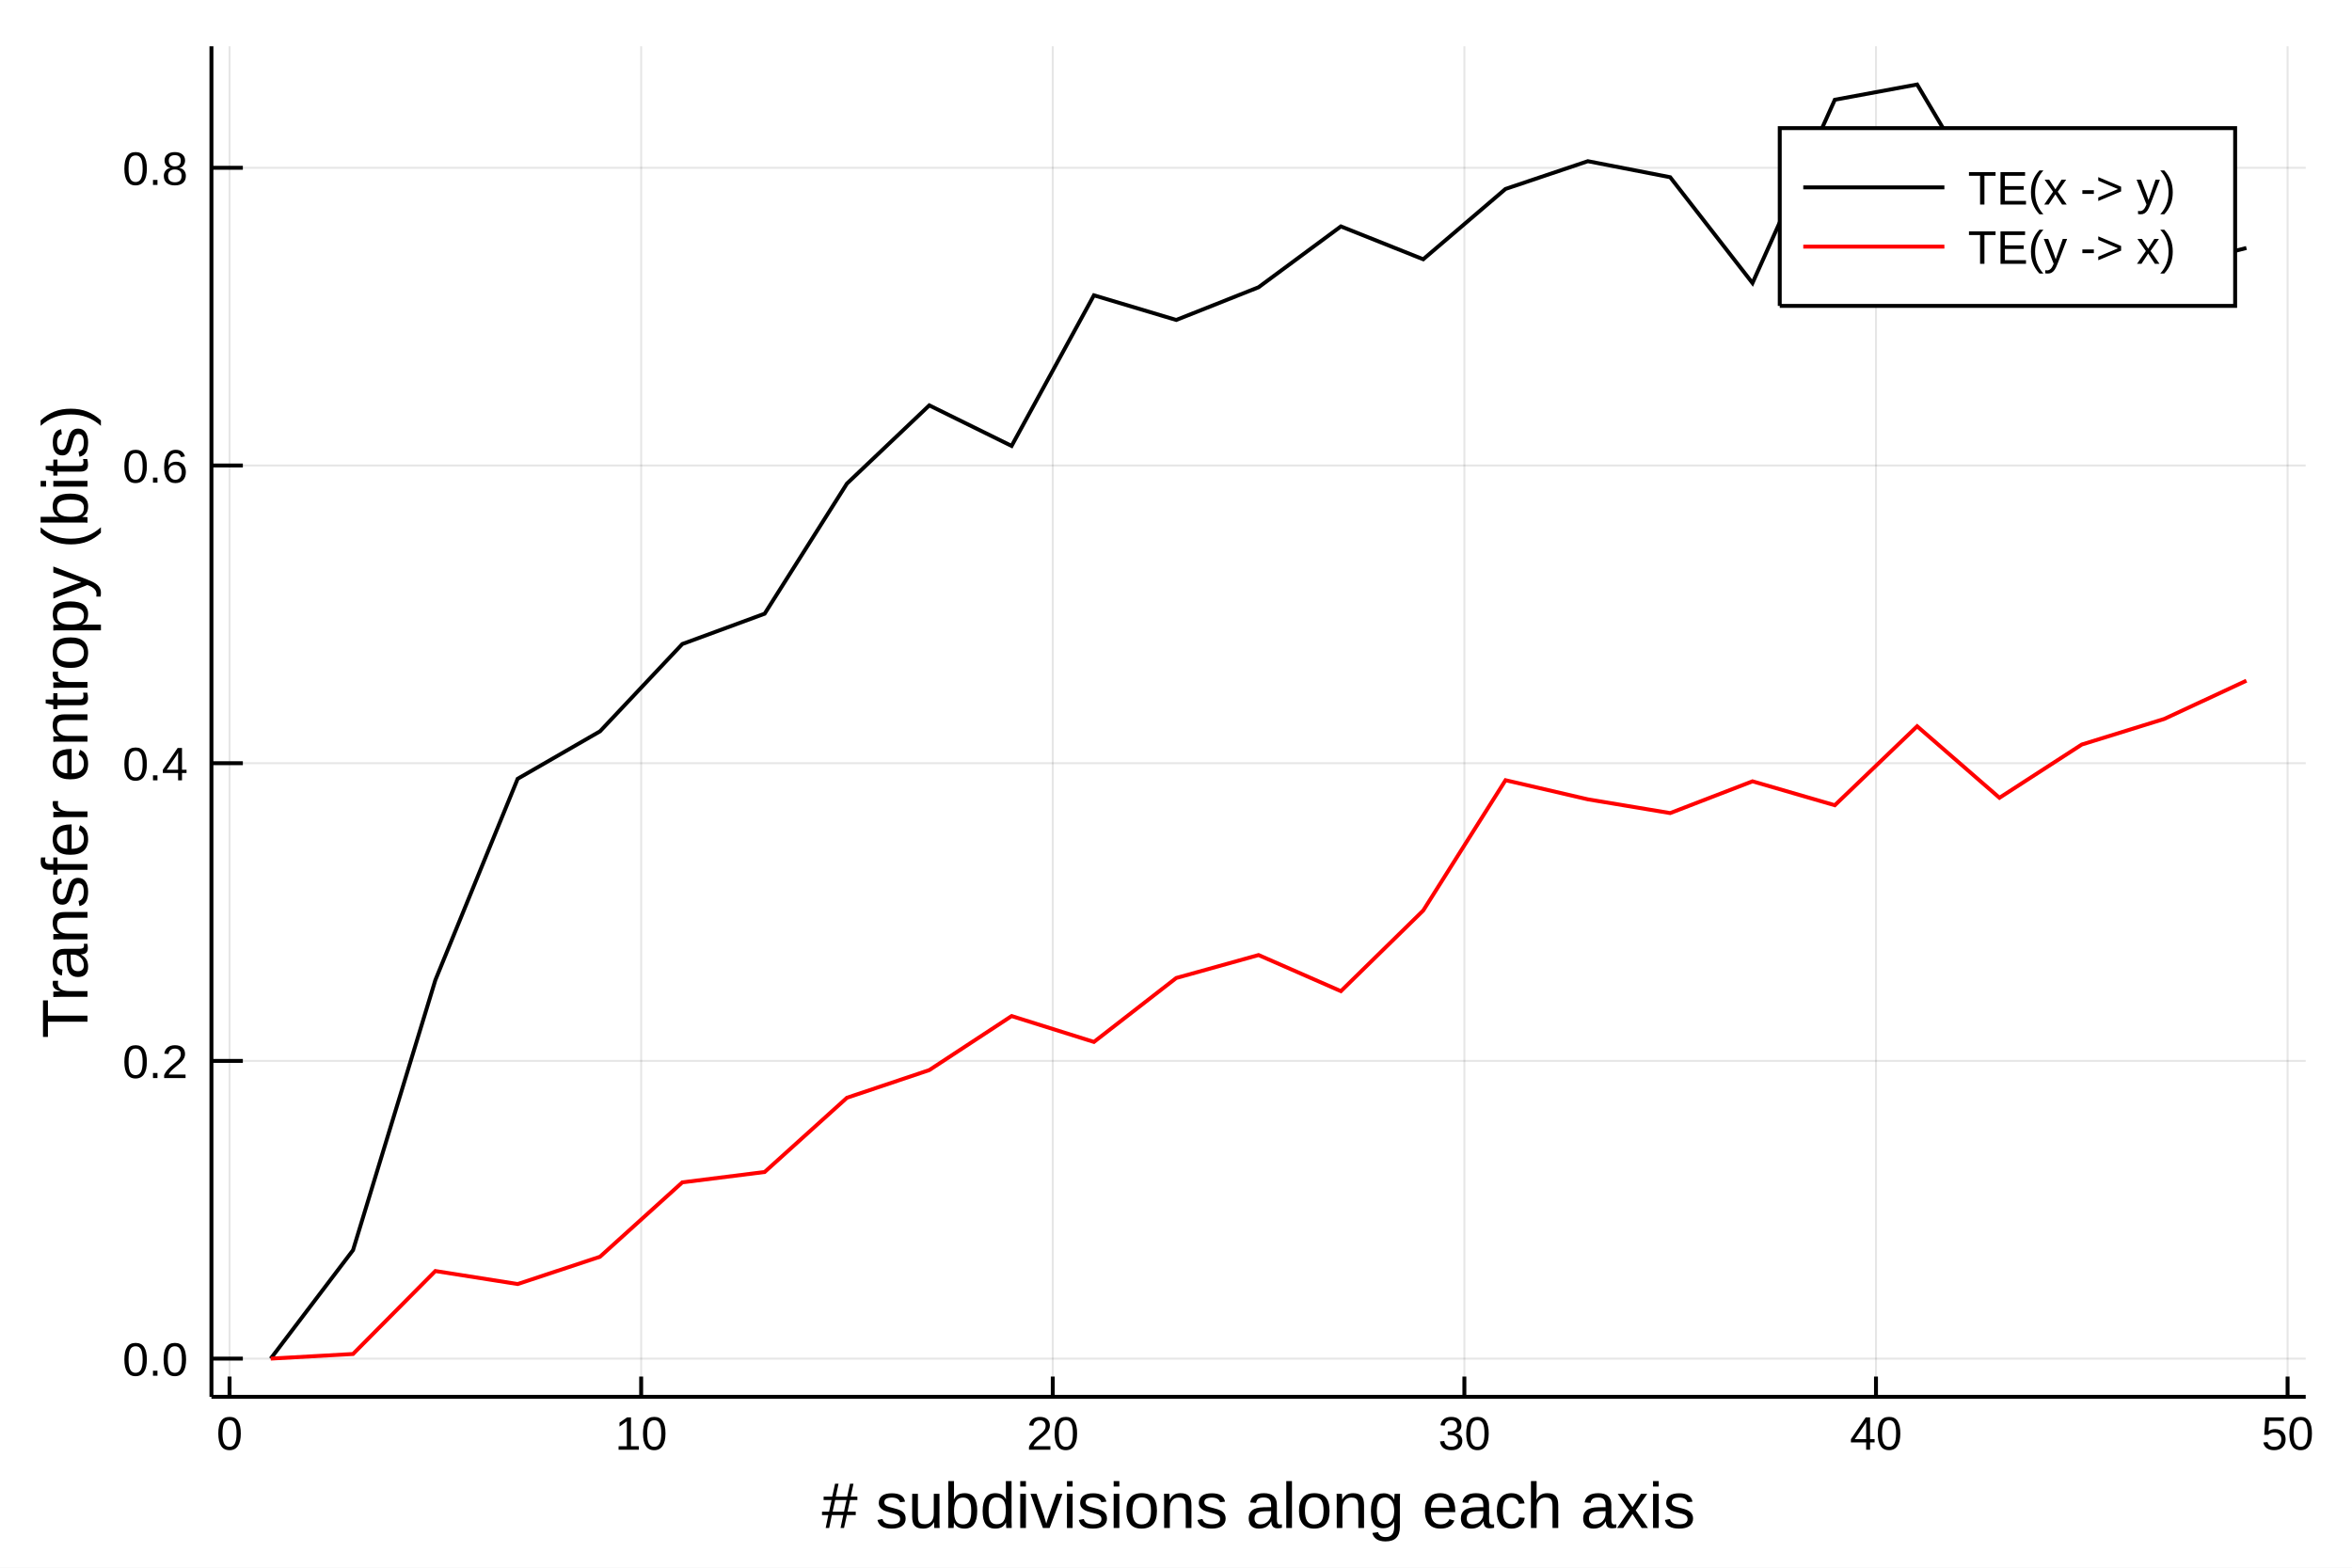
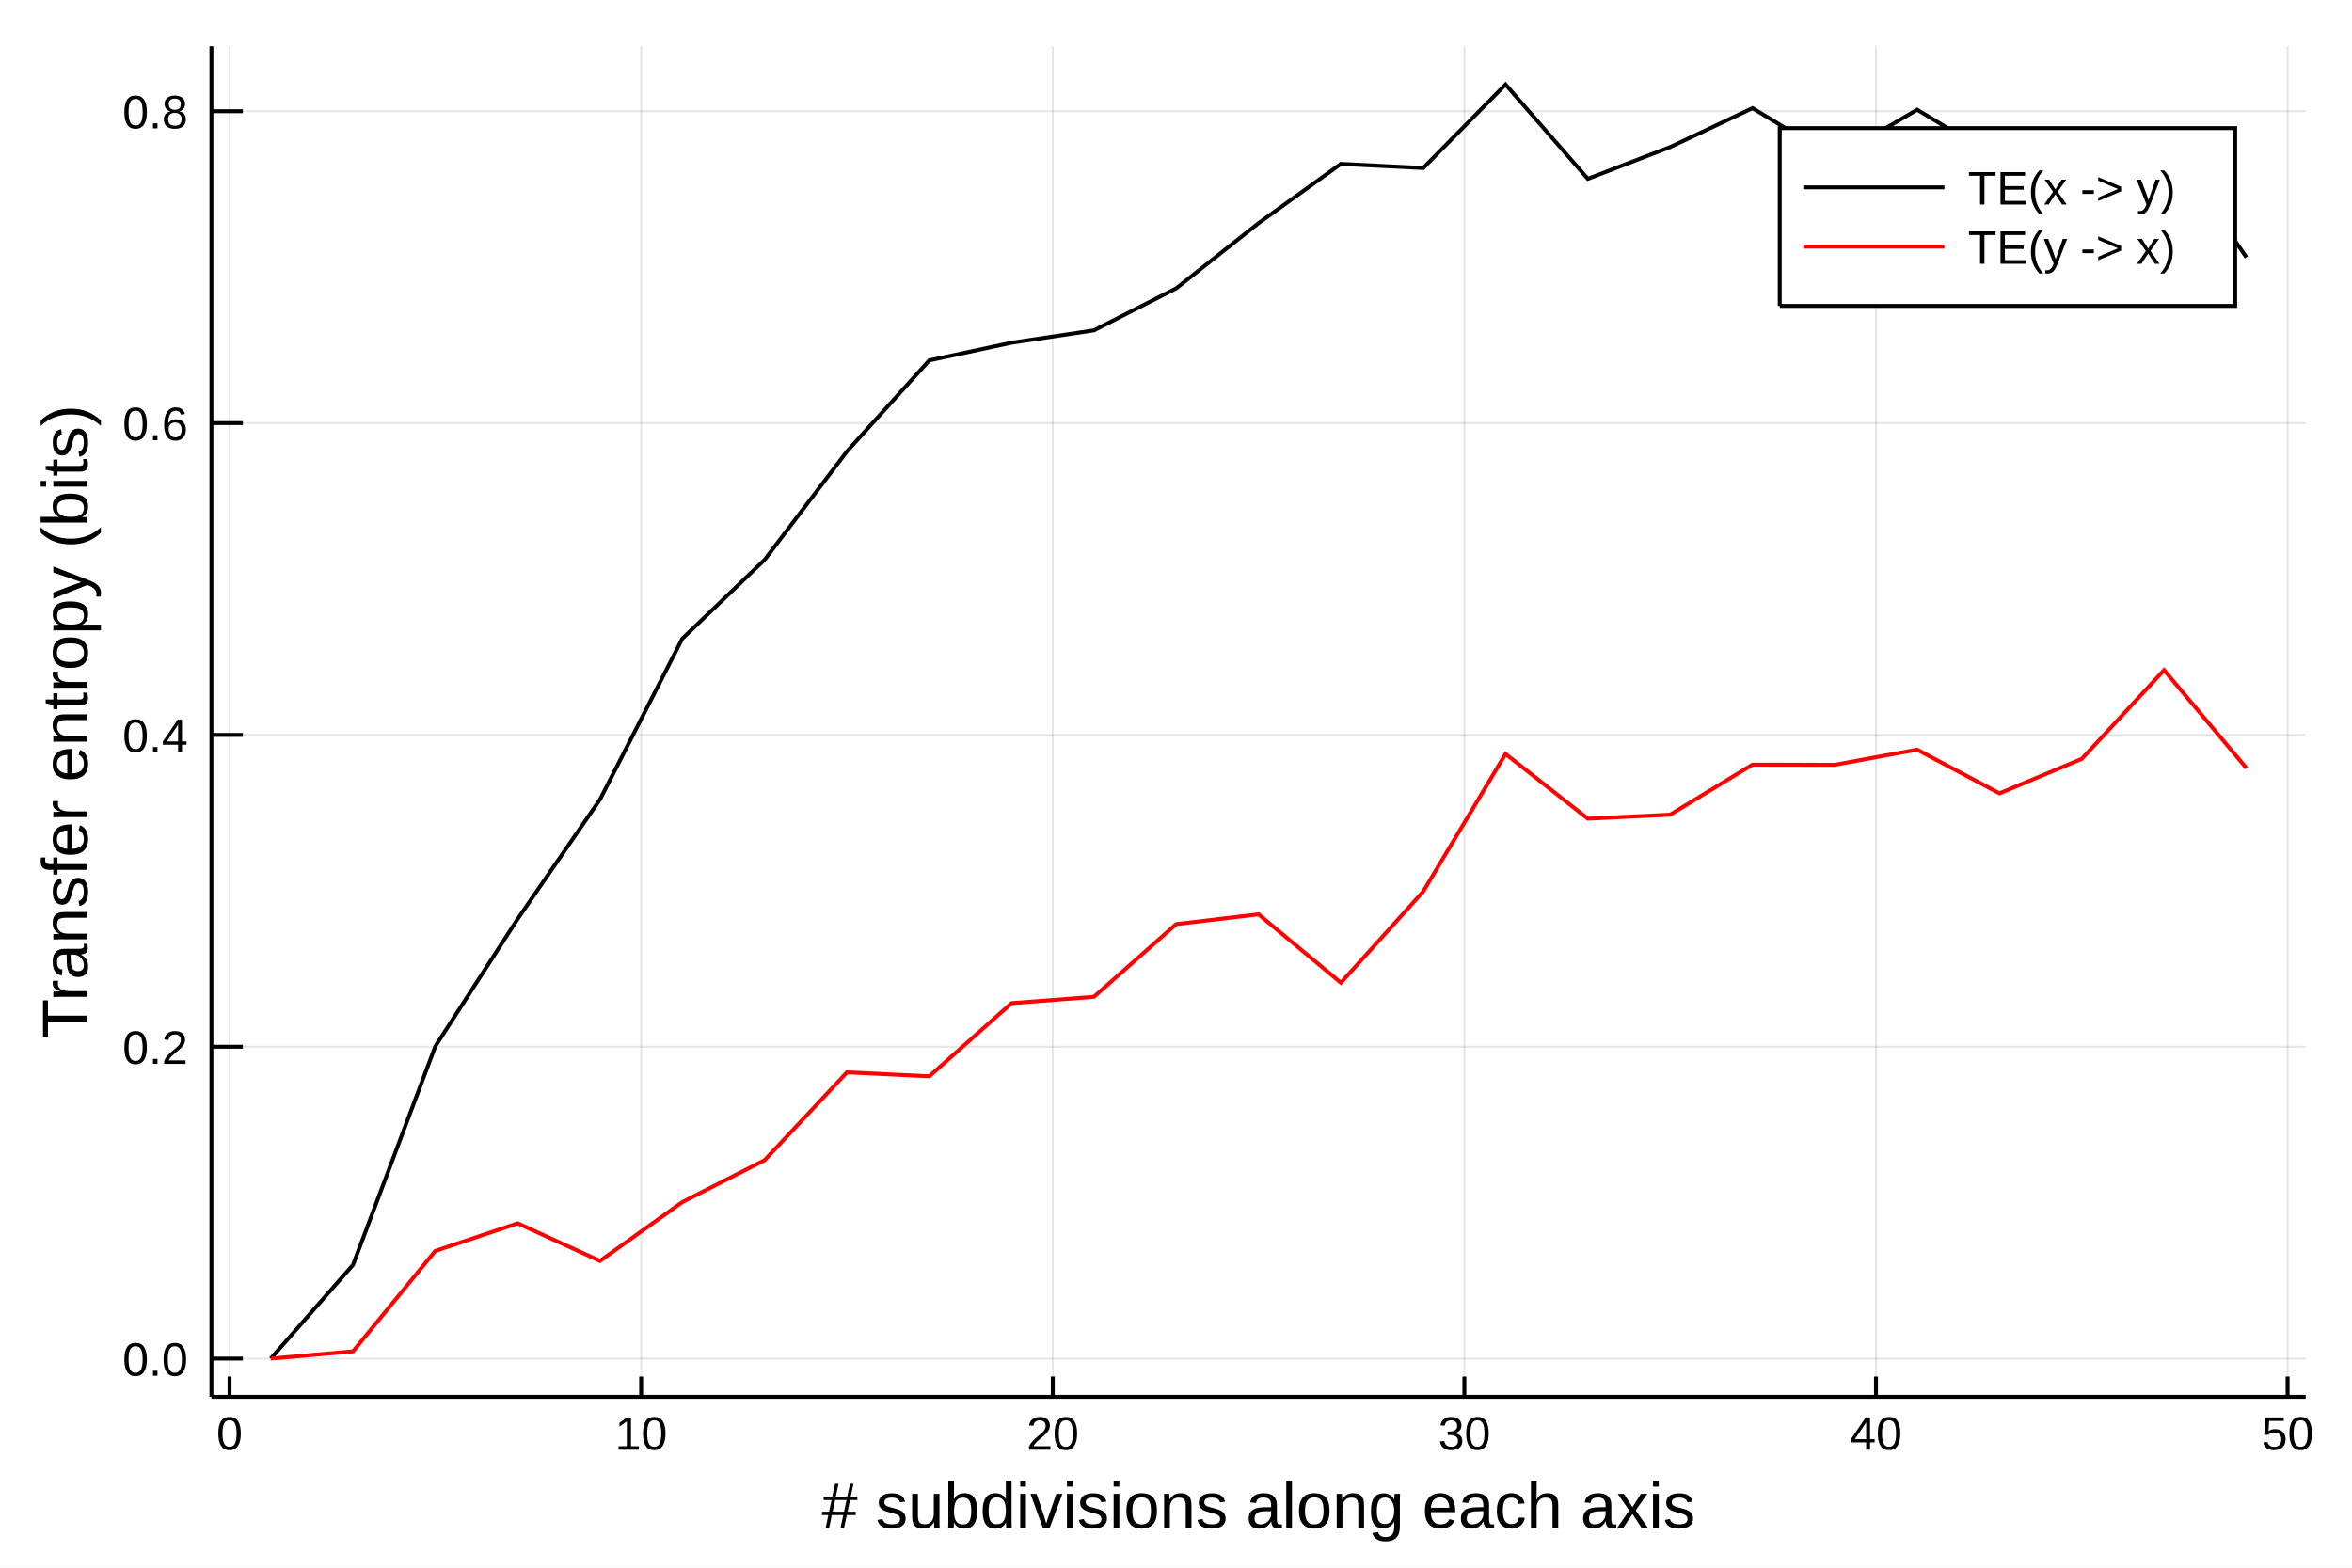
<svg xmlns="http://www.w3.org/2000/svg" width="600" height="400" viewBox="0 0 2400 1600">
  <defs>
-     <clipPath id="clip6500">
+     <clipPath id="clip3300">
      <rect x="0" y="0" width="2400" height="1600" />
    </clipPath>
  </defs>
-   <polygon clip-path="url(#clip6500)" points=" 0,1600 2400,1600 2400,0 0,0    " fill="#ffffff" fill-rule="evenodd" fill-opacity="1" />
+   <polygon clip-path="url(#clip3300)" points=" 0,1600 2400,1600 2400,0 0,0    " fill="#ffffff" fill-rule="evenodd" fill-opacity="1" />
  <defs>
-     <clipPath id="clip6501">
+     <clipPath id="clip3301">
      <rect x="480" y="0" width="1681" height="1600" />
    </clipPath>
  </defs>
-   <polygon clip-path="url(#clip6500)" points=" 215.754,1425.62 2352.76,1425.62 2352.76,47.244 215.754,47.244    " fill="#ffffff" fill-rule="evenodd" fill-opacity="1" />
+   <polygon clip-path="url(#clip3300)" points=" 215.754,1425.62 2352.76,1425.62 2352.76,47.244 215.754,47.244    " fill="#ffffff" fill-rule="evenodd" fill-opacity="1" />
  <defs>
-     <clipPath id="clip6502">
+     <clipPath id="clip3302">
      <rect x="215" y="47" width="2138" height="1379" />
    </clipPath>
  </defs>
-   <polyline clip-path="url(#clip6502)" style="stroke:#000000; stroke-width:2; stroke-opacity:0.1; fill:none" points="   234.234,1425.62 234.234,47.244    " />
-   <polyline clip-path="url(#clip6502)" style="stroke:#000000; stroke-width:2; stroke-opacity:0.1; fill:none" points="   654.243,1425.62 654.243,47.244    " />
-   <polyline clip-path="url(#clip6502)" style="stroke:#000000; stroke-width:2; stroke-opacity:0.1; fill:none" points="   1074.25,1425.62 1074.25,47.244    " />
-   <polyline clip-path="url(#clip6502)" style="stroke:#000000; stroke-width:2; stroke-opacity:0.1; fill:none" points="   1494.26,1425.62 1494.26,47.244    " />
-   <polyline clip-path="url(#clip6502)" style="stroke:#000000; stroke-width:2; stroke-opacity:0.1; fill:none" points="   1914.27,1425.62 1914.27,47.244    " />
-   <polyline clip-path="url(#clip6502)" style="stroke:#000000; stroke-width:2; stroke-opacity:0.1; fill:none" points="   2334.28,1425.62 2334.28,47.244    " />
-   <polyline clip-path="url(#clip6502)" style="stroke:#000000; stroke-width:2; stroke-opacity:0.1; fill:none" points="   215.754,1386.61 2352.76,1386.61    " />
-   <polyline clip-path="url(#clip6502)" style="stroke:#000000; stroke-width:2; stroke-opacity:0.1; fill:none" points="   215.754,1082.77 2352.76,1082.77    " />
-   <polyline clip-path="url(#clip6502)" style="stroke:#000000; stroke-width:2; stroke-opacity:0.1; fill:none" points="   215.754,778.93 2352.76,778.93    " />
-   <polyline clip-path="url(#clip6502)" style="stroke:#000000; stroke-width:2; stroke-opacity:0.1; fill:none" points="   215.754,475.09 2352.76,475.09    " />
-   <polyline clip-path="url(#clip6502)" style="stroke:#000000; stroke-width:2; stroke-opacity:0.1; fill:none" points="   215.754,171.251 2352.76,171.251    " />
-   <polyline clip-path="url(#clip6500)" style="stroke:#000000; stroke-width:4; stroke-opacity:1; fill:none" points="   215.754,1425.62 2352.76,1425.62    " />
-   <polyline clip-path="url(#clip6500)" style="stroke:#000000; stroke-width:4; stroke-opacity:1; fill:none" points="   215.754,1425.62 215.754,47.244    " />
-   <polyline clip-path="url(#clip6500)" style="stroke:#000000; stroke-width:4; stroke-opacity:1; fill:none" points="   234.234,1425.62 234.234,1404.94    " />
-   <polyline clip-path="url(#clip6500)" style="stroke:#000000; stroke-width:4; stroke-opacity:1; fill:none" points="   654.243,1425.62 654.243,1404.94    " />
-   <polyline clip-path="url(#clip6500)" style="stroke:#000000; stroke-width:4; stroke-opacity:1; fill:none" points="   1074.25,1425.62 1074.25,1404.94    " />
-   <polyline clip-path="url(#clip6500)" style="stroke:#000000; stroke-width:4; stroke-opacity:1; fill:none" points="   1494.26,1425.62 1494.26,1404.94    " />
-   <polyline clip-path="url(#clip6500)" style="stroke:#000000; stroke-width:4; stroke-opacity:1; fill:none" points="   1914.27,1425.62 1914.27,1404.94    " />
-   <polyline clip-path="url(#clip6500)" style="stroke:#000000; stroke-width:4; stroke-opacity:1; fill:none" points="   2334.28,1425.62 2334.28,1404.94    " />
-   <polyline clip-path="url(#clip6500)" style="stroke:#000000; stroke-width:4; stroke-opacity:1; fill:none" points="   215.754,1386.61 247.809,1386.61    " />
-   <polyline clip-path="url(#clip6500)" style="stroke:#000000; stroke-width:4; stroke-opacity:1; fill:none" points="   215.754,1082.77 247.809,1082.77    " />
-   <polyline clip-path="url(#clip6500)" style="stroke:#000000; stroke-width:4; stroke-opacity:1; fill:none" points="   215.754,778.93 247.809,778.93    " />
-   <polyline clip-path="url(#clip6500)" style="stroke:#000000; stroke-width:4; stroke-opacity:1; fill:none" points="   215.754,475.09 247.809,475.09    " />
-   <polyline clip-path="url(#clip6500)" style="stroke:#000000; stroke-width:4; stroke-opacity:1; fill:none" points="   215.754,171.251 247.809,171.251    " />
-   <g clip-path="url(#clip6500)">
+   <polyline clip-path="url(#clip3302)" style="stroke:#000000; stroke-width:2; stroke-opacity:0.1; fill:none" points="   234.234,1425.62 234.234,47.244    " />
+   <polyline clip-path="url(#clip3302)" style="stroke:#000000; stroke-width:2; stroke-opacity:0.1; fill:none" points="   654.243,1425.62 654.243,47.244    " />
+   <polyline clip-path="url(#clip3302)" style="stroke:#000000; stroke-width:2; stroke-opacity:0.1; fill:none" points="   1074.25,1425.62 1074.25,47.244    " />
+   <polyline clip-path="url(#clip3302)" style="stroke:#000000; stroke-width:2; stroke-opacity:0.1; fill:none" points="   1494.26,1425.62 1494.26,47.244    " />
+   <polyline clip-path="url(#clip3302)" style="stroke:#000000; stroke-width:2; stroke-opacity:0.1; fill:none" points="   1914.27,1425.62 1914.27,47.244    " />
+   <polyline clip-path="url(#clip3302)" style="stroke:#000000; stroke-width:2; stroke-opacity:0.1; fill:none" points="   2334.28,1425.62 2334.28,47.244    " />
+   <polyline clip-path="url(#clip3302)" style="stroke:#000000; stroke-width:2; stroke-opacity:0.1; fill:none" points="   215.754,1386.61 2352.76,1386.61    " />
+   <polyline clip-path="url(#clip3302)" style="stroke:#000000; stroke-width:2; stroke-opacity:0.1; fill:none" points="   215.754,1068.33 2352.76,1068.33    " />
+   <polyline clip-path="url(#clip3302)" style="stroke:#000000; stroke-width:2; stroke-opacity:0.1; fill:none" points="   215.754,750.062 2352.76,750.062    " />
+   <polyline clip-path="url(#clip3302)" style="stroke:#000000; stroke-width:2; stroke-opacity:0.1; fill:none" points="   215.754,431.788 2352.76,431.788    " />
+   <polyline clip-path="url(#clip3302)" style="stroke:#000000; stroke-width:2; stroke-opacity:0.1; fill:none" points="   215.754,113.515 2352.76,113.515    " />
+   <polyline clip-path="url(#clip3300)" style="stroke:#000000; stroke-width:4; stroke-opacity:1; fill:none" points="   215.754,1425.62 2352.76,1425.62    " />
+   <polyline clip-path="url(#clip3300)" style="stroke:#000000; stroke-width:4; stroke-opacity:1; fill:none" points="   215.754,1425.62 215.754,47.244    " />
+   <polyline clip-path="url(#clip3300)" style="stroke:#000000; stroke-width:4; stroke-opacity:1; fill:none" points="   234.234,1425.62 234.234,1404.94    " />
+   <polyline clip-path="url(#clip3300)" style="stroke:#000000; stroke-width:4; stroke-opacity:1; fill:none" points="   654.243,1425.62 654.243,1404.94    " />
+   <polyline clip-path="url(#clip3300)" style="stroke:#000000; stroke-width:4; stroke-opacity:1; fill:none" points="   1074.25,1425.62 1074.25,1404.94    " />
+   <polyline clip-path="url(#clip3300)" style="stroke:#000000; stroke-width:4; stroke-opacity:1; fill:none" points="   1494.26,1425.62 1494.26,1404.94    " />
+   <polyline clip-path="url(#clip3300)" style="stroke:#000000; stroke-width:4; stroke-opacity:1; fill:none" points="   1914.27,1425.62 1914.27,1404.94    " />
+   <polyline clip-path="url(#clip3300)" style="stroke:#000000; stroke-width:4; stroke-opacity:1; fill:none" points="   2334.28,1425.62 2334.28,1404.94    " />
+   <polyline clip-path="url(#clip3300)" style="stroke:#000000; stroke-width:4; stroke-opacity:1; fill:none" points="   215.754,1386.61 247.809,1386.61    " />
+   <polyline clip-path="url(#clip3300)" style="stroke:#000000; stroke-width:4; stroke-opacity:1; fill:none" points="   215.754,1068.33 247.809,1068.33    " />
+   <polyline clip-path="url(#clip3300)" style="stroke:#000000; stroke-width:4; stroke-opacity:1; fill:none" points="   215.754,750.062 247.809,750.062    " />
+   <polyline clip-path="url(#clip3300)" style="stroke:#000000; stroke-width:4; stroke-opacity:1; fill:none" points="   215.754,431.788 247.809,431.788    " />
+   <polyline clip-path="url(#clip3300)" style="stroke:#000000; stroke-width:4; stroke-opacity:1; fill:none" points="   215.754,113.515 247.809,113.515    " />
+   <g clip-path="url(#clip3300)">
    <text style="fill:#000000; fill-opacity:1; font-family:Arial,Helvetica Neue,Helvetica,sans-serif; font-size:48px; text-anchor:middle;" transform="rotate(0, 234.234, 1479.62)" x="234.234" y="1479.62">0</text>
  </g>
-   <g clip-path="url(#clip6500)">
+   <g clip-path="url(#clip3300)">
    <text style="fill:#000000; fill-opacity:1; font-family:Arial,Helvetica Neue,Helvetica,sans-serif; font-size:48px; text-anchor:middle;" transform="rotate(0, 654.243, 1479.62)" x="654.243" y="1479.62">10</text>
  </g>
-   <g clip-path="url(#clip6500)">
+   <g clip-path="url(#clip3300)">
    <text style="fill:#000000; fill-opacity:1; font-family:Arial,Helvetica Neue,Helvetica,sans-serif; font-size:48px; text-anchor:middle;" transform="rotate(0, 1074.25, 1479.62)" x="1074.25" y="1479.62">20</text>
  </g>
-   <g clip-path="url(#clip6500)">
+   <g clip-path="url(#clip3300)">
    <text style="fill:#000000; fill-opacity:1; font-family:Arial,Helvetica Neue,Helvetica,sans-serif; font-size:48px; text-anchor:middle;" transform="rotate(0, 1494.26, 1479.62)" x="1494.26" y="1479.62">30</text>
  </g>
-   <g clip-path="url(#clip6500)">
+   <g clip-path="url(#clip3300)">
    <text style="fill:#000000; fill-opacity:1; font-family:Arial,Helvetica Neue,Helvetica,sans-serif; font-size:48px; text-anchor:middle;" transform="rotate(0, 1914.27, 1479.62)" x="1914.27" y="1479.62">40</text>
  </g>
-   <g clip-path="url(#clip6500)">
+   <g clip-path="url(#clip3300)">
    <text style="fill:#000000; fill-opacity:1; font-family:Arial,Helvetica Neue,Helvetica,sans-serif; font-size:48px; text-anchor:middle;" transform="rotate(0, 2334.28, 1479.62)" x="2334.28" y="1479.62">50</text>
  </g>
-   <g clip-path="url(#clip6500)">
+   <g clip-path="url(#clip3300)">
    <text style="fill:#000000; fill-opacity:1; font-family:Arial,Helvetica Neue,Helvetica,sans-serif; font-size:48px; text-anchor:end;" transform="rotate(0, 191.754, 1404.11)" x="191.754" y="1404.11">0.0</text>
  </g>
-   <g clip-path="url(#clip6500)">
-     <text style="fill:#000000; fill-opacity:1; font-family:Arial,Helvetica Neue,Helvetica,sans-serif; font-size:48px; text-anchor:end;" transform="rotate(0, 191.754, 1100.27)" x="191.754" y="1100.27">0.2</text>
+   <g clip-path="url(#clip3300)">
+     <text style="fill:#000000; fill-opacity:1; font-family:Arial,Helvetica Neue,Helvetica,sans-serif; font-size:48px; text-anchor:end;" transform="rotate(0, 191.754, 1085.83)" x="191.754" y="1085.83">0.2</text>
  </g>
-   <g clip-path="url(#clip6500)">
-     <text style="fill:#000000; fill-opacity:1; font-family:Arial,Helvetica Neue,Helvetica,sans-serif; font-size:48px; text-anchor:end;" transform="rotate(0, 191.754, 796.43)" x="191.754" y="796.43">0.4</text>
+   <g clip-path="url(#clip3300)">
+     <text style="fill:#000000; fill-opacity:1; font-family:Arial,Helvetica Neue,Helvetica,sans-serif; font-size:48px; text-anchor:end;" transform="rotate(0, 191.754, 767.562)" x="191.754" y="767.562">0.4</text>
  </g>
-   <g clip-path="url(#clip6500)">
-     <text style="fill:#000000; fill-opacity:1; font-family:Arial,Helvetica Neue,Helvetica,sans-serif; font-size:48px; text-anchor:end;" transform="rotate(0, 191.754, 492.59)" x="191.754" y="492.59">0.6</text>
+   <g clip-path="url(#clip3300)">
+     <text style="fill:#000000; fill-opacity:1; font-family:Arial,Helvetica Neue,Helvetica,sans-serif; font-size:48px; text-anchor:end;" transform="rotate(0, 191.754, 449.288)" x="191.754" y="449.288">0.6</text>
  </g>
-   <g clip-path="url(#clip6500)">
-     <text style="fill:#000000; fill-opacity:1; font-family:Arial,Helvetica Neue,Helvetica,sans-serif; font-size:48px; text-anchor:end;" transform="rotate(0, 191.754, 188.751)" x="191.754" y="188.751">0.8</text>
+   <g clip-path="url(#clip3300)">
+     <text style="fill:#000000; fill-opacity:1; font-family:Arial,Helvetica Neue,Helvetica,sans-serif; font-size:48px; text-anchor:end;" transform="rotate(0, 191.754, 131.015)" x="191.754" y="131.015">0.8</text>
  </g>
-   <g clip-path="url(#clip6500)">
+   <g clip-path="url(#clip3300)">
    <text style="fill:#000000; fill-opacity:1; font-family:Arial,Helvetica Neue,Helvetica,sans-serif; font-size:66px; text-anchor:middle;" transform="rotate(0, 1284.25, 1559.48)" x="1284.25" y="1559.48"># subdivisions along each axis</text>
  </g>
-   <g clip-path="url(#clip6500)">
+   <g clip-path="url(#clip3300)">
    <text style="fill:#000000; fill-opacity:1; font-family:Arial,Helvetica Neue,Helvetica,sans-serif; font-size:66px; text-anchor:middle;" transform="rotate(-90, 89.2861, 736.431)" x="89.286" y="736.431">Transfer entropy (bits)</text>
  </g>
-   <polyline clip-path="url(#clip6502)" style="stroke:#000000; stroke-width:4; stroke-opacity:1; fill:none" points="   276.235,1386.61 360.237,1275.9 444.239,1000.29 528.24,794.827 612.242,746.405 696.243,657.288 780.245,626.362 864.247,493.531 948.248,413.731 1032.25,455.109    1116.25,301.396 1200.25,326.551 1284.25,293.187 1368.26,231.078 1452.26,264.616 1536.26,192.823 1620.26,164.524 1704.26,180.866 1788.26,288.893 1872.27,101.793    1956.27,86.255 2040.27,227.816 2124.27,281.87 2208.27,274.336 2292.27,253.09    " />
-   <polyline clip-path="url(#clip6502)" style="stroke:#ff0000; stroke-width:4; stroke-opacity:1; fill:none" points="   276.235,1386.61 360.237,1381.9 444.239,1297.23 528.24,1310.5 612.242,1282.65 696.243,1206.72 780.245,1196.16 864.247,1120.38 948.248,1092.15 1032.25,1037    1116.25,1063.4 1200.25,998.148 1284.25,974.738 1368.26,1011.59 1452.26,929.295 1536.26,796.291 1620.26,815.813 1704.26,829.843 1788.26,797.421 1872.27,821.829    1956.27,741.233 2040.27,814.228 2124.27,759.877 2208.27,733.801 2292.27,694.723    " />
-   <polygon clip-path="url(#clip6500)" points=" 1816.07,312.204 2280.76,312.204 2280.76,130.764 1816.07,130.764    " fill="#ffffff" fill-rule="evenodd" fill-opacity="1" />
-   <polyline clip-path="url(#clip6500)" style="stroke:#000000; stroke-width:4; stroke-opacity:1; fill:none" points="   1816.07,312.204 2280.76,312.204 2280.76,130.764 1816.07,130.764 1816.07,312.204    " />
-   <polyline clip-path="url(#clip6500)" style="stroke:#000000; stroke-width:4; stroke-opacity:1; fill:none" points="   1840.07,191.244 1984.07,191.244    " />
-   <g clip-path="url(#clip6500)">
+   <polyline clip-path="url(#clip3302)" style="stroke:#000000; stroke-width:4; stroke-opacity:1; fill:none" points="   276.235,1386.61 360.237,1290.91 444.239,1067.79 528.24,937.844 612.242,815.966 696.243,651.802 780.245,571.28 864.247,460.705 948.248,367.813 1032.25,349.751    1116.25,337.161 1200.25,294.254 1284.25,227.759 1368.26,167.279 1452.26,171.485 1536.26,86.255 1620.26,182.506 1704.26,150.106 1788.26,110.374 1872.27,161.165    1956.27,111.996 2040.27,162.661 2124.27,148.905 2208.27,140.984 2292.27,262.666    " />
+   <polyline clip-path="url(#clip3302)" style="stroke:#ff0000; stroke-width:4; stroke-opacity:1; fill:none" points="   276.235,1386.61 360.237,1379.21 444.239,1276.7 528.24,1248.54 612.242,1286.92 696.243,1226.86 780.245,1184.09 864.247,1094.44 948.248,1098.51 1032.25,1023.81    1116.25,1017.4 1200.25,943.131 1284.25,933.17 1368.26,1003.01 1452.26,909.916 1536.26,769.474 1620.26,835.549 1704.26,831.484 1788.26,780.406 1872.27,780.558    1956.27,765.105 2040.27,809.72 2124.27,774.562 2208.27,683.931 2292.27,783.935    " />
+   <polygon clip-path="url(#clip3300)" points=" 1816.07,312.204 2280.76,312.204 2280.76,130.764 1816.07,130.764    " fill="#ffffff" fill-rule="evenodd" fill-opacity="1" />
+   <polyline clip-path="url(#clip3300)" style="stroke:#000000; stroke-width:4; stroke-opacity:1; fill:none" points="   1816.07,312.204 2280.76,312.204 2280.76,130.764 1816.07,130.764 1816.07,312.204    " />
+   <polyline clip-path="url(#clip3300)" style="stroke:#000000; stroke-width:4; stroke-opacity:1; fill:none" points="   1840.07,191.244 1984.07,191.244    " />
+   <g clip-path="url(#clip3300)">
    <text style="fill:#000000; fill-opacity:1; font-family:Arial,Helvetica Neue,Helvetica,sans-serif; font-size:48px; text-anchor:start;" transform="rotate(0, 2008.07, 208.744)" x="2008.07" y="208.744">TE(x -&gt; y)</text>
  </g>
-   <polyline clip-path="url(#clip6500)" style="stroke:#ff0000; stroke-width:4; stroke-opacity:1; fill:none" points="   1840.07,251.724 1984.07,251.724    " />
-   <g clip-path="url(#clip6500)">
+   <polyline clip-path="url(#clip3300)" style="stroke:#ff0000; stroke-width:4; stroke-opacity:1; fill:none" points="   1840.07,251.724 1984.07,251.724    " />
+   <g clip-path="url(#clip3300)">
    <text style="fill:#000000; fill-opacity:1; font-family:Arial,Helvetica Neue,Helvetica,sans-serif; font-size:48px; text-anchor:start;" transform="rotate(0, 2008.07, 269.224)" x="2008.07" y="269.224">TE(y -&gt; x)</text>
  </g>
</svg>
